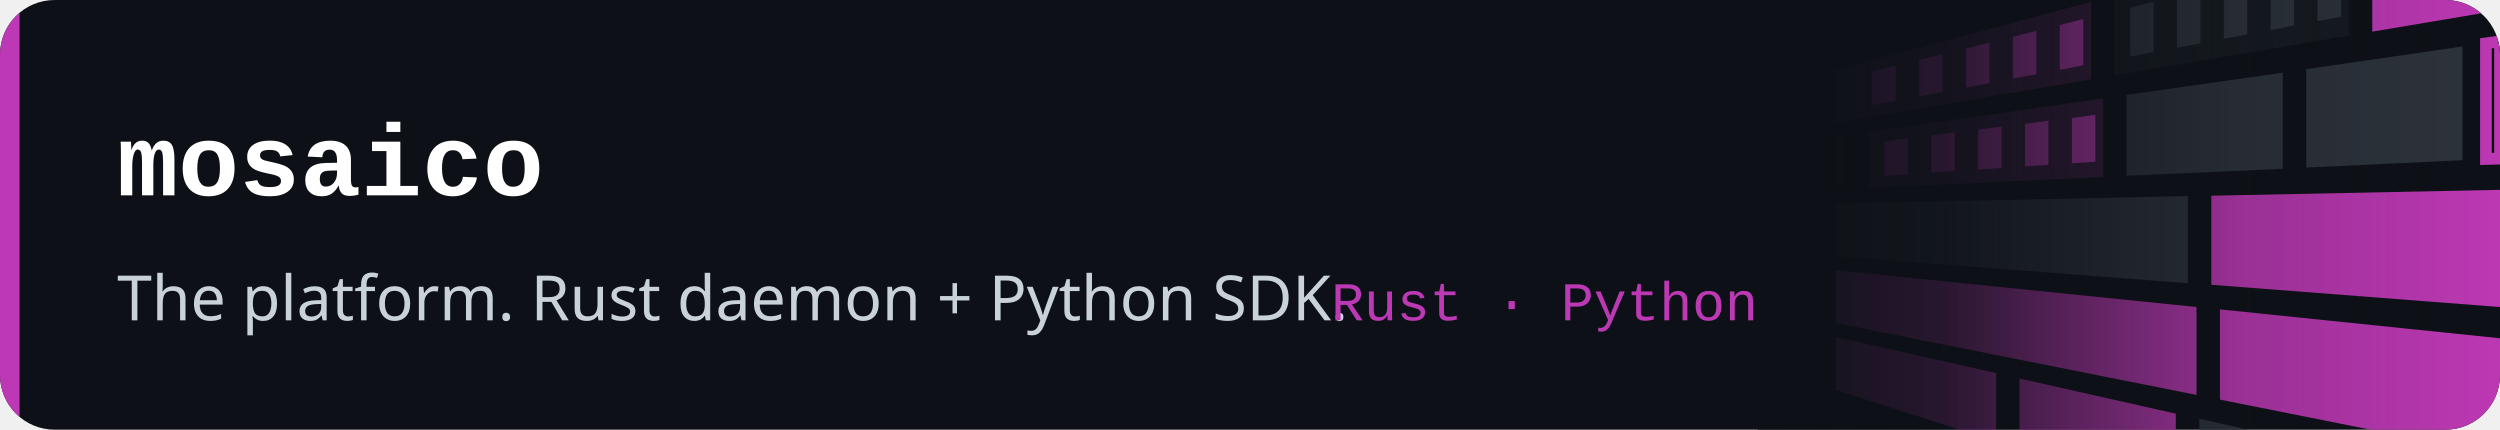
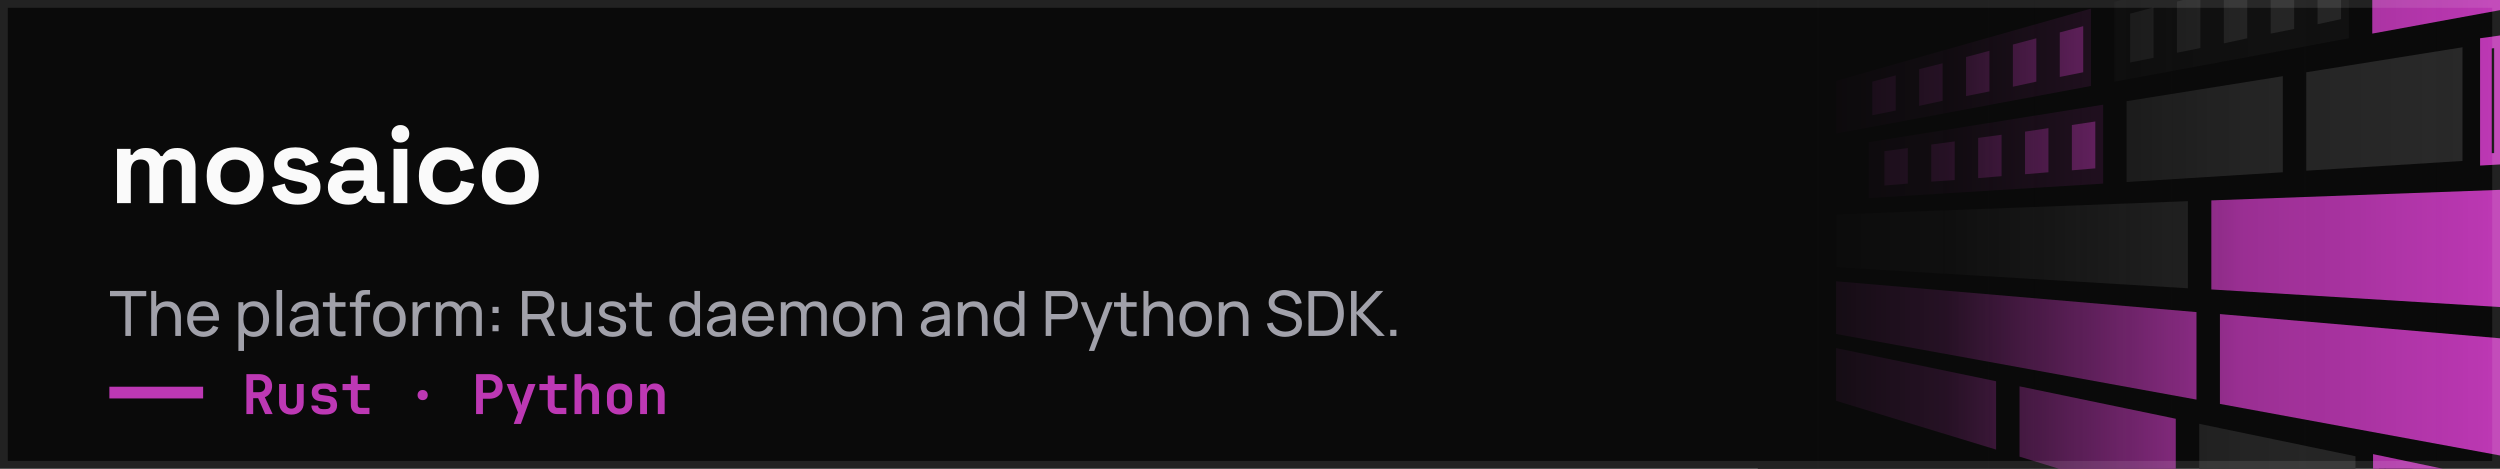
- <svg xmlns="http://www.w3.org/2000/svg" viewBox="0 0 640 110" width="640" height="110">
+ <svg xmlns="http://www.w3.org/2000/svg" viewBox="0 0 640 120" width="640" height="120">
  <defs>
    <clipPath id="card">
-       <rect width="640" height="110" rx="14" />
+       <rect width="640" height="120" />
    </clipPath>
    <linearGradient id="fadeV" x1="0" y1="0" x2="0" y2="1">
-       <stop offset="0" stop-color="#0d1117" stop-opacity="0.7" />
-       <stop offset="0.2" stop-color="#0d1117" stop-opacity="0" />
-       <stop offset="0.8" stop-color="#0d1117" stop-opacity="0" />
-       <stop offset="1" stop-color="#0d1117" stop-opacity="0.7" />
+       <stop offset="0" stop-color="#0a0a0a" stop-opacity="0.7" />
+       <stop offset="0.2" stop-color="#0a0a0a" stop-opacity="0" />
+       <stop offset="0.8" stop-color="#0a0a0a" stop-opacity="0" />
+       <stop offset="1" stop-color="#0a0a0a" stop-opacity="0.7" />
    </linearGradient>
  </defs>
  <g clip-path="url(#card)">
-     <rect width="640" height="110" fill="#0d1117" />
-     <polygon points="640.0,-27.4 607.3,-18.7 607.3,8.1 640.0,2.6" fill="#bd38b4" />
-     <polygon points="601.3,-17.1 541.3,-1.1 541.3,19.3 601.3,9.1" fill="#2d333b" opacity="0.25" />
-     <polygon points="599.3,-11.4 593.3,-9.9 593.3,5.4 599.3,4.3" fill="#2d333b" />
-     <polygon points="587.3,-8.4 581.3,-6.9 581.3,7.7 587.3,6.5" fill="#2d333b" />
-     <polygon points="575.3,-5.4 569.3,-4.0 569.3,9.9 575.3,8.8" fill="#2d333b" />
-     <polygon points="563.3,-2.5 557.3,-1.0 557.3,12.2 563.3,11.1" fill="#2d333b" />
-     <polygon points="551.3,0.5 545.3,2.0 545.3,14.5 551.3,13.3" fill="#2d333b" />
-     <polygon points="535.3,0.5 470.0,17.9 470.0,31.4 535.3,20.3" fill="#bd38b4" opacity="0.25" />
-     <polygon points="533.3,4.9 527.3,6.4 527.3,17.9 533.3,16.7" fill="#bd38b4" />
-     <polygon points="521.3,7.9 515.3,9.4 515.3,20.1 521.3,19.0" fill="#bd38b4" />
-     <polygon points="509.3,10.9 503.3,12.4 503.3,22.4 509.3,21.3" fill="#bd38b4" />
-     <polygon points="497.3,13.9 491.3,15.3 491.3,24.7 497.3,23.5" fill="#bd38b4" />
-     <polygon points="485.3,16.8 479.3,18.3 479.3,26.9 485.3,25.8" fill="#bd38b4" />
-     <polygon points="640.0,10.6 636.4,11.1 636.4,40.7 640.0,40.6" fill="#05070a" stroke="#bd38b4" stroke-width="3" />
-     <polygon points="630.4,11.9 590.4,17.7 590.4,42.9 630.4,41.0" fill="#2d333b" />
-     <polygon points="584.4,18.6 544.4,24.3 544.4,45.0 584.4,43.2" fill="#2d333b" />
-     <polygon points="538.4,25.2 478.4,33.8 478.4,48.1 538.4,45.3" fill="#bd38b4" opacity="0.25" />
-     <polygon points="536.4,29.4 530.4,30.2 530.4,41.8 536.4,41.4" fill="#bd38b4" />
-     <polygon points="524.4,30.9 518.4,31.7 518.4,42.6 524.4,42.2" fill="#bd38b4" />
-     <polygon points="512.4,32.4 506.4,33.2 506.4,43.4 512.4,43.0" fill="#bd38b4" />
-     <polygon points="500.4,33.9 494.4,34.7 494.4,44.2 500.4,43.8" fill="#bd38b4" />
-     <polygon points="488.4,35.4 482.4,36.2 482.4,45.0 488.4,44.6" fill="#bd38b4" />
-     <polygon points="472.4,34.7 470.0,35.0 470.0,48.5 472.4,48.4" fill="#2d333b" opacity="0.25" />
-     <polygon points="640.0,48.6 566.1,50.1 566.1,72.9 640.0,78.6" fill="#bd38b4" />
-     <polygon points="560.1,50.2 470.1,52.1 470.1,65.6 560.1,72.5" fill="#2d333b" />
-     <polygon points="640.0,86.6 568.3,79.2 568.3,102.3 640.0,116.6" fill="#bd38b4" />
-     <polygon points="562.3,78.6 470.0,69.2 470.0,82.7 562.3,101.1" fill="#bd38b4" />
-     <polygon points="640.0,124.6 609.0,117.6 609.0,144.6 640.0,154.6" fill="#05070a" stroke="#bd38b4" stroke-width="3" />
-     <polygon points="603.0,116.2 563.0,107.2 563.0,129.8 603.0,142.7" fill="#2d333b" />
-     <polygon points="557.0,105.9 517.0,96.9 517.0,115.0 557.0,127.8" fill="#bd38b4" />
-     <polygon points="511.0,95.5 470.0,86.3 470.0,99.8 511.0,113.0" fill="#bd38b4" />
+     <rect width="640" height="120" fill="#0a0a0a" />
+     <polygon points="640.0,-27.4 607.3,-18.2 607.3,8.6 640.0,2.6" fill="#bd38b4" />
+     <polygon points="601.3,-16.5 541.3,0.5 541.3,20.9 601.3,9.8" fill="#2a2a2a" opacity="0.25" />
+     <polygon points="599.3,-10.7 593.3,-9.1 593.3,6.2 599.3,4.9" fill="#2a2a2a" />
+     <polygon points="587.3,-7.6 581.3,-6.0 581.3,8.6 587.3,7.4" fill="#2a2a2a" />
+     <polygon points="575.3,-4.4 569.3,-2.8 569.3,11.1 575.3,9.8" fill="#2a2a2a" />
+     <polygon points="563.3,-1.2 557.3,0.4 557.3,13.5 563.3,12.3" fill="#2a2a2a" />
+     <polygon points="551.3,1.9 545.3,3.5 545.3,16.0 551.3,14.8" fill="#2a2a2a" />
+     <polygon points="535.3,2.2 470.0,20.7 470.0,34.2 535.3,22.0" fill="#bd38b4" opacity="0.25" />
+     <polygon points="533.3,6.7 527.3,8.3 527.3,19.7 533.3,18.5" fill="#bd38b4" />
+     <polygon points="521.3,9.8 515.3,11.4 515.3,22.2 521.3,20.9" fill="#bd38b4" />
+     <polygon points="509.3,13.0 503.3,14.6 503.3,24.6 509.3,23.4" fill="#bd38b4" />
+     <polygon points="497.3,16.2 491.3,17.7 491.3,27.1 497.3,25.8" fill="#bd38b4" />
+     <polygon points="485.3,19.3 479.3,20.9 479.3,29.5 485.3,28.3" fill="#bd38b4" />
+     <polygon points="640.0,10.6 636.4,11.1 636.4,40.8 640.0,40.6" fill="#050505" stroke="#bd38b4" stroke-width="3" />
+     <polygon points="630.4,12.1 590.4,18.5 590.4,43.7 630.4,41.2" fill="#2a2a2a" />
+     <polygon points="584.4,19.5 544.4,25.9 544.4,46.6 584.4,44.1" fill="#2a2a2a" />
+     <polygon points="538.4,26.8 478.4,36.4 478.4,50.7 538.4,47.0" fill="#bd38b4" opacity="0.25" />
+     <polygon points="536.4,31.1 530.4,32.0 530.4,43.6 536.4,43.1" fill="#bd38b4" />
+     <polygon points="524.4,32.8 518.4,33.7 518.4,44.6 524.4,44.1" fill="#bd38b4" />
+     <polygon points="512.4,34.5 506.4,35.3 506.4,45.6 512.4,45.1" fill="#bd38b4" />
+     <polygon points="500.4,36.2 494.4,37.0 494.4,46.5 500.4,46.1" fill="#bd38b4" />
+     <polygon points="488.4,37.9 482.4,38.7 482.4,47.5 488.4,47.0" fill="#bd38b4" />
+     <polygon points="472.4,37.4 470.0,37.8 470.0,51.3 472.4,51.1" fill="#2a2a2a" opacity="0.25" />
+     <polygon points="640.0,48.6 566.1,51.3 566.1,74.1 640.0,78.6" fill="#bd38b4" />
+     <polygon points="560.1,51.5 470.1,54.9 470.1,68.4 560.1,73.8" fill="#2a2a2a" />
+     <polygon points="640.0,86.6 568.3,80.4 568.3,103.4 640.0,116.6" fill="#bd38b4" />
+     <polygon points="562.3,79.9 470.0,72.0 470.0,85.5 562.3,102.3" fill="#bd38b4" />
+     <polygon points="640.0,124.6 609.0,118.1 609.0,145.1 640.0,154.6" fill="#050505" stroke="#bd38b4" stroke-width="3" />
+     <polygon points="603.0,116.8 563.0,108.5 563.0,131.0 603.0,143.3" fill="#2a2a2a" />
+     <polygon points="557.0,107.2 517.0,98.9 517.0,116.9 557.0,129.2" fill="#bd38b4" />
+     <polygon points="511.0,97.6 470.0,89.1 470.0,102.6 511.0,115.1" fill="#bd38b4" />
    <linearGradient id="fadeR40" x1="1" x2="0">
-       <stop offset="0" stop-color="#0d1117" stop-opacity="0" />
-       <stop offset="0.35" stop-color="#0d1117" stop-opacity="0.2" />
-       <stop offset="0.75" stop-color="#0d1117" stop-opacity="0.85" />
-       <stop offset="1" stop-color="#0d1117" />
+       <stop offset="0" stop-color="#0a0a0a" stop-opacity="0" />
+       <stop offset="0.35" stop-color="#0a0a0a" stop-opacity="0.2" />
+       <stop offset="0.75" stop-color="#0a0a0a" stop-opacity="0.85" />
+       <stop offset="1" stop-color="#0a0a0a" />
    </linearGradient>
-     <rect x="450" y="0" width="190" height="110" fill="url(#fadeR40)" />
-     <rect x="0" y="0" width="5" height="110" fill="#bd38b4" />
-     <text x="30" y="50" font-family="ui-monospace,SFMono-Regular,'SF Mono',Menlo,Consolas,'Liberation Mono',monospace" font-size="26" font-weight="700" text-anchor="start" letter-spacing="0" fill="#ffffff">mosaico</text>
-     <text x="30" y="82" font-family="-apple-system,BlinkMacSystemFont,'Segoe UI','Noto Sans',Helvetica,Arial,sans-serif" font-size="16" font-weight="normal" text-anchor="start" letter-spacing="0" fill="#c9d1d9">The platform. Rust daemon + Python SDK.</text>
-     <text x="450" y="82" font-family="ui-monospace,SFMono-Regular,'SF Mono',Menlo,Consolas,'Liberation Mono',monospace" font-size="14" font-weight="normal" text-anchor="end" letter-spacing="0" fill="#bd38b4">Rust · Python</text>
+     <rect x="450" y="0" width="190" height="120" fill="url(#fadeR40)" />
+     <path d="M29.96 52.0V38.112H33.432V39.624H33.936Q34.3 38.924 35.14 38.406Q35.98 37.888 37.352 37.888Q38.836 37.888 39.732 38.462Q40.628 39.036 41.104 39.96H41.608Q42.084 39.064 42.952 38.476Q43.82 37.888 45.416 37.888Q46.704 37.888 47.754 38.434Q48.804 38.98 49.434 40.086Q50.064 41.192 50.064 42.872V52.0H46.536V43.124Q46.536 41.976 45.948 41.402Q45.36 40.828 44.296 40.828Q43.092 40.828 42.434 41.598Q41.776 42.368 41.776 43.796V52.0H38.248V43.124Q38.248 41.976 37.66 41.402Q37.072 40.828 36.008 40.828Q34.804 40.828 34.146 41.598Q33.488 42.368 33.488 43.796V52.0Z M60.2 52.392Q58.128 52.392 56.476 51.552Q54.824 50.712 53.872 49.116Q52.92 47.52 52.92 45.28V44.832Q52.92 42.592 53.872 40.996Q54.824 39.4 56.476 38.56Q58.128 37.72 60.2 37.72Q62.272 37.72 63.924 38.56Q65.576 39.4 66.528 40.996Q67.48 42.592 67.48 44.832V45.28Q67.48 47.52 66.528 49.116Q65.576 50.712 63.924 51.552Q62.272 52.392 60.2 52.392ZM60.2 49.256Q61.824 49.256 62.888 48.206Q63.952 47.156 63.952 45.196V44.916Q63.952 42.956 62.902 41.906Q61.852 40.856 60.2 40.856Q58.576 40.856 57.512 41.906Q56.448 42.956 56.448 44.916V45.196Q56.448 47.156 57.512 48.206Q58.576 49.256 60.2 49.256Z M76.216 52.392Q73.5 52.392 71.764 51.216Q70.028 50.04 69.664 47.856L72.912 47.016Q73.108 47.996 73.57 48.556Q74.032 49.116 74.718 49.354Q75.404 49.592 76.216 49.592Q77.448 49.592 78.036 49.158Q78.624 48.724 78.624 48.08Q78.624 47.436 78.064 47.086Q77.504 46.736 76.272 46.512L75.488 46.372Q74.032 46.092 72.828 45.602Q71.624 45.112 70.896 44.244Q70.168 43.376 70.168 42.004Q70.168 39.932 71.68 38.826Q73.192 37.72 75.656 37.72Q77.98 37.72 79.52 38.756Q81.06 39.792 81.536 41.472L78.26 42.48Q78.036 41.416 77.35 40.968Q76.664 40.52 75.656 40.52Q74.648 40.52 74.116 40.87Q73.584 41.22 73.584 41.836Q73.584 42.508 74.144 42.83Q74.704 43.152 75.656 43.32L76.44 43.46Q78.008 43.74 79.282 44.202Q80.556 44.664 81.298 45.518Q82.04 46.372 82.04 47.828Q82.04 50.012 80.458 51.202Q78.876 52.392 76.216 52.392Z M89.152 52.392Q87.668 52.392 86.492 51.874Q85.316 51.356 84.63 50.362Q83.944 49.368 83.944 47.94Q83.944 46.512 84.63 45.546Q85.316 44.58 86.534 44.09Q87.752 43.6 89.32 43.6H93.128V42.816Q93.128 41.836 92.512 41.206Q91.896 40.576 90.552 40.576Q89.236 40.576 88.592 41.178Q87.948 41.78 87.752 42.732L84.504 41.64Q84.84 40.576 85.582 39.694Q86.324 38.812 87.57 38.266Q88.816 37.72 90.608 37.72Q93.352 37.72 94.948 39.092Q96.544 40.464 96.544 43.068V48.248Q96.544 49.088 97.328 49.088H98.448V52.0H96.096Q95.06 52.0 94.388 51.496Q93.716 50.992 93.716 50.152V50.124H93.184Q93.072 50.46 92.68 51.006Q92.288 51.552 91.448 51.972Q90.608 52.392 89.152 52.392ZM89.768 49.536Q91.252 49.536 92.19 48.71Q93.128 47.884 93.128 46.512V46.232H89.572Q88.592 46.232 88.032 46.652Q87.472 47.072 87.472 47.828Q87.472 48.584 88.06 49.06Q88.648 49.536 89.768 49.536Z M100.744 52.0V38.112H104.272V52.0ZM102.508 36.488Q101.556 36.488 100.898 35.872Q100.24 35.256 100.24 34.248Q100.24 33.24 100.898 32.624Q101.556 32.008 102.508 32.008Q103.488 32.008 104.132 32.624Q104.776 33.24 104.776 34.248Q104.776 35.256 104.132 35.872Q103.488 36.488 102.508 36.488Z M114.436 52.392Q112.42 52.392 110.782 51.552Q109.144 50.712 108.192 49.116Q107.24 47.52 107.24 45.252V44.86Q107.24 42.592 108.192 40.996Q109.144 39.4 110.782 38.56Q112.42 37.72 114.436 37.72Q116.424 37.72 117.852 38.42Q119.28 39.12 120.162 40.338Q121.044 41.556 121.324 43.096L117.908 43.824Q117.796 42.984 117.404 42.312Q117.012 41.64 116.298 41.248Q115.584 40.856 114.52 40.856Q113.456 40.856 112.602 41.318Q111.748 41.78 111.258 42.69Q110.768 43.6 110.768 44.916V45.196Q110.768 46.512 111.258 47.422Q111.748 48.332 112.602 48.794Q113.456 49.256 114.52 49.256Q116.116 49.256 116.942 48.43Q117.768 47.604 117.992 46.26L121.408 47.072Q121.044 48.556 120.162 49.774Q119.28 50.992 117.852 51.692Q116.424 52.392 114.436 52.392Z M130.648 52.392Q128.576 52.392 126.924 51.552Q125.272 50.712 124.32 49.116Q123.368 47.52 123.368 45.28V44.832Q123.368 42.592 124.32 40.996Q125.272 39.4 126.924 38.56Q128.576 37.72 130.648 37.72Q132.72 37.72 134.372 38.56Q136.024 39.4 136.976 40.996Q137.928 42.592 137.928 44.832V45.28Q137.928 47.52 136.976 49.116Q136.024 50.712 134.372 51.552Q132.72 52.392 130.648 52.392ZM130.648 49.256Q132.272 49.256 133.336 48.206Q134.4 47.156 134.4 45.196V44.916Q134.4 42.956 133.35 41.906Q132.3 40.856 130.648 40.856Q129.024 40.856 127.96 41.906Q126.896 42.956 126.896 44.916V45.196Q126.896 47.156 127.96 48.206Q129.024 49.256 130.648 49.256Z" fill="#fafafa" />
+     <path d="M32.088 86.0V75.832H28.16V74.48H37.44V75.832H33.512V86.0Z M44.872 86.0V81.672Q44.872 81.06 44.762 80.492Q44.652 79.924 44.384 79.47Q44.116 79.016 43.664 78.752Q43.212 78.488 42.528 78.488Q41.992 78.488 41.554 78.67Q41.116 78.852 40.804 79.218Q40.492 79.584 40.322 80.14Q40.152 80.696 40.152 81.448L39.216 81.16Q39.216 79.908 39.668 79.006Q40.12 78.104 40.94 77.62Q41.76 77.136 42.872 77.136Q43.708 77.136 44.302 77.4Q44.896 77.664 45.288 78.102Q45.68 78.54 45.904 79.078Q46.128 79.616 46.22 80.174Q46.312 80.732 46.312 81.224V86.0ZM38.712 86.0V74.48H39.992V80.84H40.152V86.0Z M52.136 86.24Q50.86 86.24 49.912 85.678Q48.964 85.116 48.438 84.102Q47.912 83.088 47.912 81.736Q47.912 80.32 48.43 79.284Q48.948 78.248 49.882 77.684Q50.816 77.12 52.072 77.12Q53.372 77.12 54.288 77.72Q55.204 78.32 55.666 79.432Q56.128 80.544 56.06 82.08H54.624V81.568Q54.6 79.976 53.976 79.188Q53.352 78.4 52.12 78.4Q50.796 78.4 50.11 79.248Q49.424 80.096 49.424 81.68Q49.424 83.208 50.11 84.048Q50.796 84.888 52.072 84.888Q52.928 84.888 53.56 84.496Q54.192 84.104 54.552 83.368L55.92 83.84Q55.412 84.984 54.402 85.612Q53.392 86.24 52.136 86.24ZM48.944 82.08V80.936H55.328V82.08Z M65.008 86.24Q63.792 86.24 62.96 85.636Q62.128 85.032 61.7 83.998Q61.272 82.964 61.272 81.672Q61.272 80.368 61.7 79.338Q62.128 78.308 62.962 77.714Q63.796 77.12 65.016 77.12Q66.216 77.12 67.082 77.718Q67.948 78.316 68.414 79.346Q68.88 80.376 68.88 81.672Q68.88 82.968 68.414 84.002Q67.948 85.036 67.082 85.638Q66.216 86.24 65.008 86.24ZM61.032 89.84V77.36H62.304V83.72H62.464V89.84ZM64.832 84.936Q65.684 84.936 66.246 84.504Q66.808 84.072 67.088 83.332Q67.368 82.592 67.368 81.672Q67.368 80.76 67.09 80.024Q66.812 79.288 66.242 78.856Q65.672 78.424 64.792 78.424Q63.948 78.424 63.396 78.836Q62.844 79.248 62.574 79.982Q62.304 80.716 62.304 81.672Q62.304 82.62 62.572 83.358Q62.84 84.096 63.4 84.516Q63.96 84.936 64.832 84.936Z M70.8 86.0V74.24H72.224V86.0Z M77.08 86.24Q76.112 86.24 75.458 85.886Q74.804 85.532 74.474 84.946Q74.144 84.36 74.144 83.664Q74.144 82.984 74.402 82.486Q74.66 81.988 75.134 81.654Q75.608 81.32 76.264 81.128Q76.88 80.964 77.642 80.838Q78.404 80.712 79.188 80.61Q79.972 80.508 80.656 80.408L80.144 80.704Q80.164 79.556 79.682 79.002Q79.2 78.448 78.016 78.448Q77.232 78.448 76.642 78.806Q76.052 79.164 75.816 79.96L74.464 79.552Q74.772 78.416 75.67 77.768Q76.568 77.12 78.032 77.12Q79.204 77.12 80.048 77.54Q80.892 77.96 81.264 78.808Q81.448 79.208 81.496 79.676Q81.544 80.144 81.544 80.656V86.0H80.28V83.928L80.576 84.12Q80.088 85.172 79.21 85.706Q78.332 86.24 77.08 86.24ZM77.296 85.048Q78.064 85.048 78.628 84.774Q79.192 84.5 79.536 84.046Q79.88 83.592 79.984 83.056Q80.1 82.656 80.114 82.166Q80.128 81.676 80.128 81.408L80.624 81.624Q79.928 81.724 79.254 81.812Q78.58 81.9 77.98 81.998Q77.38 82.096 76.904 82.232Q76.548 82.344 76.242 82.522Q75.936 82.7 75.748 82.976Q75.56 83.252 75.56 83.656Q75.56 84.012 75.738 84.33Q75.916 84.648 76.298 84.848Q76.68 85.048 77.296 85.048Z M88.448 86.0Q87.676 86.156 86.93 86.128Q86.184 86.1 85.598 85.824Q85.012 85.548 84.712 84.96Q84.456 84.452 84.436 83.928Q84.416 83.404 84.416 82.736V74.96H85.84V82.672Q85.84 83.204 85.852 83.578Q85.864 83.952 86.016 84.224Q86.304 84.74 86.932 84.826Q87.56 84.912 88.448 84.776ZM82.664 78.536V77.36H88.448V78.536Z M91.032 86.0V76.888Q91.032 76.556 91.062 76.206Q91.092 75.856 91.206 75.524Q91.32 75.192 91.576 74.912Q91.872 74.588 92.224 74.446Q92.576 74.304 92.94 74.272Q93.304 74.24 93.632 74.24H94.728V75.424H93.712Q93.08 75.424 92.768 75.734Q92.456 76.044 92.456 76.664V86.0ZM89.568 78.536V77.36H94.728V78.536Z M99.688 86.24Q98.396 86.24 97.464 85.656Q96.532 85.072 96.03 84.042Q95.528 83.012 95.528 81.672Q95.528 80.316 96.04 79.29Q96.552 78.264 97.486 77.692Q98.42 77.12 99.688 77.12Q100.984 77.12 101.918 77.702Q102.852 78.284 103.354 79.31Q103.856 80.336 103.856 81.672Q103.856 83.028 103.35 84.056Q102.844 85.084 101.908 85.662Q100.972 86.24 99.688 86.24ZM99.688 84.888Q101.028 84.888 101.686 83.992Q102.344 83.096 102.344 81.672Q102.344 80.212 101.68 79.342Q101.016 78.472 99.688 78.472Q98.784 78.472 98.198 78.88Q97.612 79.288 97.326 80.008Q97.04 80.728 97.04 81.672Q97.04 83.132 97.712 84.01Q98.384 84.888 99.688 84.888Z M105.616 86.0V77.36H106.888V79.448L106.68 79.176Q106.832 78.776 107.076 78.44Q107.32 78.104 107.624 77.888Q107.956 77.62 108.382 77.476Q108.808 77.332 109.248 77.304Q109.688 77.276 110.072 77.36V78.696Q109.624 78.58 109.086 78.636Q108.548 78.692 108.096 79.024Q107.676 79.324 107.45 79.746Q107.224 80.168 107.136 80.66Q107.048 81.152 107.048 81.664V86.0Z M121.92 86.0 121.928 80.472Q121.928 79.504 121.41 78.956Q120.892 78.408 120.072 78.408Q119.588 78.408 119.158 78.63Q118.728 78.852 118.456 79.318Q118.184 79.784 118.184 80.512L117.432 80.208Q117.412 79.288 117.808 78.596Q118.204 77.904 118.894 77.52Q119.584 77.136 120.448 77.136Q121.8 77.136 122.576 77.958Q123.352 78.78 123.352 80.16L123.344 86.0ZM111.584 86.0V77.36H112.856V79.672H113.016V86.0ZM116.76 86.0 116.768 80.528Q116.768 79.54 116.256 78.974Q115.744 78.408 114.896 78.408Q114.052 78.408 113.534 78.986Q113.016 79.564 113.016 80.512L112.264 80.064Q112.264 79.224 112.664 78.562Q113.064 77.9 113.752 77.518Q114.44 77.136 115.312 77.136Q116.184 77.136 116.83 77.506Q117.476 77.876 117.83 78.56Q118.184 79.244 118.184 80.184L118.176 86.0Z M126.072 84.8V83.232H127.64V84.8ZM126.08 80.128V78.56H127.648V80.128Z M133.648 86.0V74.48H138.2Q138.368 74.48 138.598 74.492Q138.828 74.504 139.048 74.544Q139.98 74.688 140.616 75.186Q141.252 75.684 141.574 76.44Q141.896 77.196 141.896 78.112Q141.896 79.452 141.2 80.43Q140.504 81.408 139.16 81.656L138.616 81.744H135.072V86.0ZM140.504 86.0 138.232 81.312 139.64 80.88 142.136 86.0ZM135.072 80.392H138.152Q138.304 80.392 138.498 80.376Q138.692 80.36 138.872 80.32Q139.424 80.196 139.77 79.854Q140.116 79.512 140.278 79.052Q140.44 78.592 140.44 78.112Q140.44 77.632 140.278 77.172Q140.116 76.712 139.77 76.37Q139.424 76.028 138.872 75.904Q138.692 75.86 138.498 75.846Q138.304 75.832 138.152 75.832H135.072Z M147.176 86.224Q146.34 86.224 145.746 85.96Q145.152 85.696 144.76 85.258Q144.368 84.82 144.144 84.282Q143.92 83.744 143.828 83.186Q143.736 82.628 143.736 82.136V77.36H145.176V81.688Q145.176 82.296 145.286 82.866Q145.396 83.436 145.664 83.89Q145.932 84.344 146.384 84.608Q146.836 84.872 147.52 84.872Q148.056 84.872 148.494 84.69Q148.932 84.508 149.244 84.142Q149.556 83.776 149.726 83.218Q149.896 82.66 149.896 81.912L150.832 82.2Q150.832 83.452 150.38 84.354Q149.928 85.256 149.108 85.74Q148.288 86.224 147.176 86.224ZM150.056 86.0V83.688H149.896V77.36H151.328V86.0Z M156.832 86.232Q155.284 86.232 154.298 85.556Q153.312 84.88 153.088 83.664L154.544 83.432Q154.72 84.136 155.352 84.548Q155.984 84.96 156.92 84.96Q157.804 84.96 158.31 84.594Q158.816 84.228 158.816 83.592Q158.816 83.228 158.648 83.0Q158.48 82.772 157.956 82.572Q157.432 82.372 156.376 82.088Q155.232 81.784 154.574 81.458Q153.916 81.132 153.638 80.7Q153.36 80.268 153.36 79.648Q153.36 78.888 153.776 78.318Q154.192 77.748 154.938 77.434Q155.684 77.12 156.68 77.12Q157.664 77.12 158.438 77.434Q159.212 77.748 159.688 78.318Q160.164 78.888 160.256 79.648L158.8 79.912Q158.696 79.22 158.13 78.818Q157.564 78.416 156.68 78.392Q155.84 78.364 155.316 78.692Q154.792 79.02 154.792 79.576Q154.792 79.892 154.986 80.114Q155.18 80.336 155.714 80.536Q156.248 80.736 157.264 80.992Q158.404 81.284 159.064 81.622Q159.724 81.96 160.006 82.422Q160.288 82.884 160.288 83.552Q160.288 84.804 159.368 85.518Q158.448 86.232 156.832 86.232Z M166.88 86.0Q166.108 86.156 165.362 86.128Q164.616 86.1 164.03 85.824Q163.444 85.548 163.144 84.96Q162.888 84.452 162.868 83.928Q162.848 83.404 162.848 82.736V74.96H164.272V82.672Q164.272 83.204 164.284 83.578Q164.296 83.952 164.448 84.224Q164.736 84.74 165.364 84.826Q165.992 84.912 166.88 84.776ZM161.096 78.536V77.36H166.88V78.536Z M175.232 86.24Q174.024 86.24 173.158 85.638Q172.292 85.036 171.826 84.002Q171.36 82.968 171.36 81.672Q171.36 80.376 171.826 79.346Q172.292 78.316 173.158 77.718Q174.024 77.12 175.224 77.12Q176.444 77.12 177.278 77.714Q178.112 78.308 178.54 79.338Q178.968 80.368 178.968 81.672Q178.968 82.964 178.54 83.998Q178.112 85.032 177.28 85.636Q176.448 86.24 175.232 86.24ZM175.408 84.936Q176.28 84.936 176.84 84.516Q177.4 84.096 177.668 83.358Q177.936 82.62 177.936 81.672Q177.936 80.716 177.666 79.982Q177.396 79.248 176.844 78.836Q176.292 78.424 175.448 78.424Q174.568 78.424 173.996 78.856Q173.424 79.288 173.148 80.024Q172.872 80.76 172.872 81.672Q172.872 82.592 173.152 83.332Q173.432 84.072 173.994 84.504Q174.556 84.936 175.408 84.936ZM177.936 86.0V79.64H177.776V74.48H179.208V86.0Z M183.904 86.24Q182.936 86.24 182.282 85.886Q181.628 85.532 181.298 84.946Q180.968 84.36 180.968 83.664Q180.968 82.984 181.226 82.486Q181.484 81.988 181.958 81.654Q182.432 81.32 183.088 81.128Q183.704 80.964 184.466 80.838Q185.228 80.712 186.012 80.61Q186.796 80.508 187.48 80.408L186.968 80.704Q186.988 79.556 186.506 79.002Q186.024 78.448 184.84 78.448Q184.056 78.448 183.466 78.806Q182.876 79.164 182.64 79.96L181.288 79.552Q181.596 78.416 182.494 77.768Q183.392 77.12 184.856 77.12Q186.028 77.12 186.872 77.54Q187.716 77.96 188.088 78.808Q188.272 79.208 188.32 79.676Q188.368 80.144 188.368 80.656V86.0H187.104V83.928L187.4 84.12Q186.912 85.172 186.034 85.706Q185.156 86.24 183.904 86.24ZM184.12 85.048Q184.888 85.048 185.452 84.774Q186.016 84.5 186.36 84.046Q186.704 83.592 186.808 83.056Q186.924 82.656 186.938 82.166Q186.952 81.676 186.952 81.408L187.448 81.624Q186.752 81.724 186.078 81.812Q185.404 81.9 184.804 81.998Q184.204 82.096 183.728 82.232Q183.372 82.344 183.066 82.522Q182.76 82.7 182.572 82.976Q182.384 83.252 182.384 83.656Q182.384 84.012 182.562 84.33Q182.74 84.648 183.122 84.848Q183.504 85.048 184.12 85.048Z M194.192 86.24Q192.916 86.24 191.968 85.678Q191.02 85.116 190.494 84.102Q189.968 83.088 189.968 81.736Q189.968 80.32 190.486 79.284Q191.004 78.248 191.938 77.684Q192.872 77.12 194.128 77.12Q195.428 77.12 196.344 77.72Q197.26 78.32 197.722 79.432Q198.184 80.544 198.116 82.08H196.68V81.568Q196.656 79.976 196.032 79.188Q195.408 78.4 194.176 78.4Q192.852 78.4 192.166 79.248Q191.48 80.096 191.48 81.68Q191.48 83.208 192.166 84.048Q192.852 84.888 194.128 84.888Q194.984 84.888 195.616 84.496Q196.248 84.104 196.608 83.368L197.976 83.84Q197.468 84.984 196.458 85.612Q195.448 86.24 194.192 86.24ZM191 82.08V80.936H197.384V82.08Z M210.224 86.0 210.232 80.472Q210.232 79.504 209.714 78.956Q209.196 78.408 208.376 78.408Q207.892 78.408 207.462 78.63Q207.032 78.852 206.76 79.318Q206.488 79.784 206.488 80.512L205.736 80.208Q205.716 79.288 206.112 78.596Q206.508 77.904 207.198 77.52Q207.888 77.136 208.752 77.136Q210.104 77.136 210.88 77.958Q211.656 78.78 211.656 80.16L211.648 86.0ZM199.888 86.0V77.36H201.16V79.672H201.32V86.0ZM205.064 86.0 205.072 80.528Q205.072 79.54 204.56 78.974Q204.048 78.408 203.2 78.408Q202.356 78.408 201.838 78.986Q201.32 79.564 201.32 80.512L200.568 80.064Q200.568 79.224 200.968 78.562Q201.368 77.9 202.056 77.518Q202.744 77.136 203.616 77.136Q204.488 77.136 205.134 77.506Q205.78 77.876 206.134 78.56Q206.488 79.244 206.488 80.184L206.48 86.0Z M217.416 86.24Q216.124 86.24 215.192 85.656Q214.26 85.072 213.758 84.042Q213.256 83.012 213.256 81.672Q213.256 80.316 213.768 79.29Q214.28 78.264 215.214 77.692Q216.148 77.12 217.416 77.12Q218.712 77.12 219.646 77.702Q220.58 78.284 221.082 79.31Q221.584 80.336 221.584 81.672Q221.584 83.028 221.078 84.056Q220.572 85.084 219.636 85.662Q218.7 86.24 217.416 86.24ZM217.416 84.888Q218.756 84.888 219.414 83.992Q220.072 83.096 220.072 81.672Q220.072 80.212 219.408 79.342Q218.744 78.472 217.416 78.472Q216.512 78.472 215.926 78.88Q215.34 79.288 215.054 80.008Q214.768 80.728 214.768 81.672Q214.768 83.132 215.44 84.01Q216.112 84.888 217.416 84.888Z M229.496 86.0V81.672Q229.496 81.06 229.386 80.492Q229.276 79.924 229.008 79.47Q228.74 79.016 228.288 78.752Q227.836 78.488 227.152 78.488Q226.616 78.488 226.178 78.67Q225.74 78.852 225.428 79.218Q225.116 79.584 224.946 80.14Q224.776 80.696 224.776 81.448L223.84 81.16Q223.84 79.908 224.292 79.006Q224.744 78.104 225.564 77.62Q226.384 77.136 227.496 77.136Q228.332 77.136 228.926 77.4Q229.52 77.664 229.912 78.102Q230.304 78.54 230.528 79.078Q230.752 79.616 230.844 80.174Q230.936 80.732 230.936 81.224V86.0ZM223.336 86.0V77.36H224.616V79.672H224.776V86.0Z M238.672 86.24Q237.704 86.24 237.05 85.886Q236.396 85.532 236.066 84.946Q235.736 84.36 235.736 83.664Q235.736 82.984 235.994 82.486Q236.252 81.988 236.726 81.654Q237.2 81.32 237.856 81.128Q238.472 80.964 239.234 80.838Q239.996 80.712 240.78 80.61Q241.564 80.508 242.248 80.408L241.736 80.704Q241.756 79.556 241.274 79.002Q240.792 78.448 239.608 78.448Q238.824 78.448 238.234 78.806Q237.644 79.164 237.408 79.96L236.056 79.552Q236.364 78.416 237.262 77.768Q238.16 77.12 239.624 77.12Q240.796 77.12 241.64 77.54Q242.484 77.96 242.856 78.808Q243.04 79.208 243.088 79.676Q243.136 80.144 243.136 80.656V86.0H241.872V83.928L242.168 84.12Q241.68 85.172 240.802 85.706Q239.924 86.24 238.672 86.24ZM238.888 85.048Q239.656 85.048 240.22 84.774Q240.784 84.5 241.128 84.046Q241.472 83.592 241.576 83.056Q241.692 82.656 241.706 82.166Q241.72 81.676 241.72 81.408L242.216 81.624Q241.52 81.724 240.846 81.812Q240.172 81.9 239.572 81.998Q238.972 82.096 238.496 82.232Q238.14 82.344 237.834 82.522Q237.528 82.7 237.34 82.976Q237.152 83.252 237.152 83.656Q237.152 84.012 237.33 84.33Q237.508 84.648 237.89 84.848Q238.272 85.048 238.888 85.048Z M251.368 86.0V81.672Q251.368 81.06 251.258 80.492Q251.148 79.924 250.88 79.47Q250.612 79.016 250.16 78.752Q249.708 78.488 249.024 78.488Q248.488 78.488 248.05 78.67Q247.612 78.852 247.3 79.218Q246.988 79.584 246.818 80.14Q246.648 80.696 246.648 81.448L245.712 81.16Q245.712 79.908 246.164 79.006Q246.616 78.104 247.436 77.62Q248.256 77.136 249.368 77.136Q250.204 77.136 250.798 77.4Q251.392 77.664 251.784 78.102Q252.176 78.54 252.4 79.078Q252.624 79.616 252.716 80.174Q252.808 80.732 252.808 81.224V86.0ZM245.208 86.0V77.36H246.488V79.672H246.648V86.0Z M258.28 86.24Q257.072 86.24 256.206 85.638Q255.34 85.036 254.874 84.002Q254.408 82.968 254.408 81.672Q254.408 80.376 254.874 79.346Q255.34 78.316 256.206 77.718Q257.072 77.12 258.272 77.12Q259.492 77.12 260.326 77.714Q261.16 78.308 261.588 79.338Q262.016 80.368 262.016 81.672Q262.016 82.964 261.588 83.998Q261.16 85.032 260.328 85.636Q259.496 86.24 258.28 86.24ZM258.456 84.936Q259.328 84.936 259.888 84.516Q260.448 84.096 260.716 83.358Q260.984 82.62 260.984 81.672Q260.984 80.716 260.714 79.982Q260.444 79.248 259.892 78.836Q259.34 78.424 258.496 78.424Q257.616 78.424 257.044 78.856Q256.472 79.288 256.196 80.024Q255.92 80.76 255.92 81.672Q255.92 82.592 256.2 83.332Q256.48 84.072 257.042 84.504Q257.604 84.936 258.456 84.936ZM260.984 86.0V79.64H260.824V74.48H262.256V86.0Z M267.696 86.0V74.48H272.248Q272.416 74.48 272.646 74.492Q272.876 74.504 273.096 74.544Q274.028 74.688 274.664 75.186Q275.3 75.684 275.622 76.44Q275.944 77.196 275.944 78.112Q275.944 79.028 275.62 79.784Q275.296 80.54 274.66 81.038Q274.024 81.536 273.096 81.68Q272.876 81.712 272.644 81.728Q272.412 81.744 272.248 81.744H269.12V86.0ZM269.12 80.392H272.2Q272.352 80.392 272.546 80.376Q272.74 80.36 272.92 80.32Q273.472 80.196 273.818 79.854Q274.164 79.512 274.326 79.052Q274.488 78.592 274.488 78.112Q274.488 77.632 274.326 77.172Q274.164 76.712 273.818 76.37Q273.472 76.028 272.92 75.904Q272.74 75.86 272.546 75.846Q272.352 75.832 272.2 75.832H269.12Z M278.744 89.84 280.416 85.296 280.44 86.64 276.664 77.36H278.16L281.12 84.824H280.608L283.384 77.36H284.832L280.128 89.84Z M290.976 86.0Q290.204 86.156 289.458 86.128Q288.712 86.1 288.126 85.824Q287.54 85.548 287.24 84.96Q286.984 84.452 286.964 83.928Q286.944 83.404 286.944 82.736V74.96H288.368V82.672Q288.368 83.204 288.38 83.578Q288.392 83.952 288.544 84.224Q288.832 84.74 289.46 84.826Q290.088 84.912 290.976 84.776ZM285.192 78.536V77.36H290.976V78.536Z M298.888 86.0V81.672Q298.888 81.06 298.778 80.492Q298.668 79.924 298.4 79.47Q298.132 79.016 297.68 78.752Q297.228 78.488 296.544 78.488Q296.008 78.488 295.57 78.67Q295.132 78.852 294.82 79.218Q294.508 79.584 294.338 80.14Q294.168 80.696 294.168 81.448L293.232 81.16Q293.232 79.908 293.684 79.006Q294.136 78.104 294.956 77.62Q295.776 77.136 296.888 77.136Q297.724 77.136 298.318 77.4Q298.912 77.664 299.304 78.102Q299.696 78.54 299.92 79.078Q300.144 79.616 300.236 80.174Q300.328 80.732 300.328 81.224V86.0ZM292.728 86.0V74.48H294.008V80.84H294.168V86.0Z M306.088 86.24Q304.796 86.24 303.864 85.656Q302.932 85.072 302.43 84.042Q301.928 83.012 301.928 81.672Q301.928 80.316 302.44 79.29Q302.952 78.264 303.886 77.692Q304.82 77.12 306.088 77.12Q307.384 77.12 308.318 77.702Q309.252 78.284 309.754 79.31Q310.256 80.336 310.256 81.672Q310.256 83.028 309.75 84.056Q309.244 85.084 308.308 85.662Q307.372 86.24 306.088 86.24ZM306.088 84.888Q307.428 84.888 308.086 83.992Q308.744 83.096 308.744 81.672Q308.744 80.212 308.08 79.342Q307.416 78.472 306.088 78.472Q305.184 78.472 304.598 78.88Q304.012 79.288 303.726 80.008Q303.44 80.728 303.44 81.672Q303.44 83.132 304.112 84.01Q304.784 84.888 306.088 84.888Z M318.168 86.0V81.672Q318.168 81.06 318.058 80.492Q317.948 79.924 317.68 79.47Q317.412 79.016 316.96 78.752Q316.508 78.488 315.824 78.488Q315.288 78.488 314.85 78.67Q314.412 78.852 314.1 79.218Q313.788 79.584 313.618 80.14Q313.448 80.696 313.448 81.448L312.512 81.16Q312.512 79.908 312.964 79.006Q313.416 78.104 314.236 77.62Q315.056 77.136 316.168 77.136Q317.004 77.136 317.598 77.4Q318.192 77.664 318.584 78.102Q318.976 78.54 319.2 79.078Q319.424 79.616 319.516 80.174Q319.608 80.732 319.608 81.224V86.0ZM312.008 86.0V77.36H313.288V79.672H313.448V86.0Z M328.976 86.24Q327.752 86.24 326.772 85.824Q325.792 85.408 325.156 84.638Q324.52 83.868 324.328 82.808L325.8 82.576Q326.076 83.664 326.96 84.276Q327.844 84.888 329.048 84.888Q329.82 84.888 330.448 84.644Q331.076 84.4 331.446 83.946Q331.816 83.492 331.816 82.864Q331.816 82.484 331.682 82.206Q331.548 81.928 331.322 81.734Q331.096 81.54 330.806 81.404Q330.516 81.268 330.208 81.176L327.272 80.304Q326.792 80.164 326.344 79.944Q325.896 79.724 325.544 79.392Q325.192 79.06 324.984 78.59Q324.776 78.12 324.776 77.48Q324.776 76.46 325.306 75.734Q325.836 75.008 326.748 74.626Q327.66 74.244 328.808 74.248Q329.968 74.256 330.884 74.66Q331.8 75.064 332.402 75.816Q333.004 76.568 333.216 77.616L331.704 77.88Q331.584 77.18 331.172 76.67Q330.76 76.16 330.142 75.884Q329.524 75.608 328.792 75.6Q328.084 75.592 327.516 75.826Q326.948 76.06 326.614 76.472Q326.28 76.884 326.28 77.416Q326.28 77.948 326.582 78.272Q326.884 78.596 327.328 78.782Q327.772 78.968 328.2 79.088L330.392 79.72Q330.768 79.824 331.26 80.008Q331.752 80.192 332.216 80.526Q332.68 80.86 332.984 81.406Q333.288 81.952 333.288 82.784Q333.288 83.62 332.954 84.266Q332.62 84.912 332.028 85.35Q331.436 85.788 330.654 86.014Q329.872 86.24 328.976 86.24Z M334.968 86.0V74.48H338.52Q338.692 74.48 339.132 74.488Q339.572 74.496 339.976 74.552Q341.308 74.728 342.21 75.524Q343.112 76.32 343.568 77.546Q344.024 78.772 344.024 80.24Q344.024 81.712 343.568 82.938Q343.112 84.164 342.21 84.958Q341.308 85.752 339.976 85.928Q339.576 85.98 339.13 85.99Q338.684 86.0 338.52 86.0ZM336.432 84.64H338.52Q338.82 84.64 339.198 84.622Q339.576 84.604 339.856 84.552Q340.8 84.38 341.384 83.762Q341.968 83.144 342.24 82.226Q342.512 81.308 342.512 80.24Q342.512 79.152 342.236 78.234Q341.96 77.316 341.374 76.706Q340.788 76.096 339.856 75.928Q339.576 75.872 339.192 75.856Q338.808 75.84 338.52 75.84H336.432Z M345.864 86.0V74.48H347.288V79.888L352.328 74.48H354.12L348.888 80.072L354.528 86.0H352.688L347.288 80.368V86.0Z M355.904 86.0V84.432H357.472V86.0Z" fill="#a1a1aa" />
+     <rect x="28" y="99" width="24" height="3" fill="#bd38b4" />
+     <path d="M63.078 106.0V95.78H66.298Q67.32 95.78 68.069 96.158Q68.818 96.536 69.238 97.215Q69.658 97.894 69.658 98.818Q69.658 99.84 69.154 100.603Q68.65 101.366 67.796 101.688L69.798 106.0H67.88L66.088 101.94H64.814V106.0ZM64.814 100.4H66.298Q67.04 100.4 67.46 99.994Q67.88 99.588 67.88 98.874Q67.88 98.16 67.453 97.74Q67.026 97.32 66.298 97.32H64.814Z M74.6 106.14Q73.13 106.14 72.29 105.321Q71.45 104.502 71.45 103.088V98.3H73.2V103.074Q73.2 103.802 73.564 104.208Q73.928 104.614 74.6 104.614Q75.258 104.614 75.629 104.208Q76.0 103.802 76.0 103.074V98.3H77.75V103.088Q77.75 104.502 76.896 105.321Q76.042 106.14 74.6 106.14Z M82.678 106.126Q81.306 106.126 80.508 105.503Q79.71 104.88 79.71 103.816H81.432Q81.432 104.264 81.761 104.502Q82.09 104.74 82.678 104.74H83.294Q83.924 104.74 84.267 104.502Q84.61 104.264 84.61 103.816Q84.61 103.396 84.372 103.193Q84.134 102.99 83.644 102.92L81.726 102.668Q80.802 102.542 80.305 101.954Q79.808 101.366 79.808 100.428Q79.808 99.336 80.536 98.755Q81.264 98.174 82.636 98.174H83.28Q84.568 98.174 85.352 98.762Q86.136 99.35 86.164 100.33H84.428Q84.414 99.966 84.106 99.749Q83.798 99.532 83.28 99.532H82.636Q82.076 99.532 81.782 99.763Q81.488 99.994 81.488 100.386Q81.488 100.736 81.705 100.904Q81.922 101.072 82.342 101.114L84.148 101.366Q85.212 101.492 85.751 102.115Q86.29 102.738 86.29 103.788Q86.29 104.908 85.527 105.517Q84.764 106.126 83.294 106.126Z M92.17 106.0Q91.092 106.0 90.455 105.377Q89.818 104.754 89.818 103.69V99.882H87.69V98.3H89.818V96.13H91.582V98.3H94.648V99.882H91.582V103.648Q91.582 103.984 91.771 104.201Q91.96 104.418 92.296 104.418H94.578V106.0Z M108.2 102.43Q107.612 102.43 107.255 102.073Q106.898 101.716 106.898 101.142Q106.898 100.568 107.255 100.204Q107.612 99.84 108.2 99.84Q108.788 99.84 109.145 100.204Q109.502 100.568 109.502 101.142Q109.502 101.716 109.145 102.073Q108.788 102.43 108.2 102.43Z M121.878 106.0V95.78H125.28Q126.302 95.78 127.065 96.172Q127.828 96.564 128.248 97.271Q128.668 97.978 128.668 98.93Q128.668 99.882 128.248 100.589Q127.828 101.296 127.065 101.688Q126.302 102.08 125.28 102.08H123.628V106.0ZM123.628 100.54H125.28Q126.022 100.54 126.456 100.092Q126.89 99.644 126.89 98.93Q126.89 98.216 126.456 97.768Q126.022 97.32 125.28 97.32H123.628Z M131.51 108.52 132.602 105.58 129.704 98.3H131.552L133.036 102.234Q133.162 102.584 133.288 102.997Q133.414 103.41 133.47 103.76Q133.512 103.41 133.631 102.997Q133.75 102.584 133.876 102.234L135.248 98.3H137.096L133.344 108.52Z M142.57 106.0Q141.492 106.0 140.855 105.377Q140.218 104.754 140.218 103.69V99.882H138.09V98.3H140.218V96.13H141.982V98.3H145.048V99.882H141.982V103.648Q141.982 103.984 142.171 104.201Q142.36 104.418 142.696 104.418H144.978V106.0Z M147.078 106.0V95.78H148.828V98.3L148.786 99.728Q148.926 99.0 149.472 98.58Q150.018 98.16 150.858 98.16Q151.992 98.16 152.671 98.916Q153.35 99.672 153.35 100.946V106.0H151.6V101.156Q151.6 100.442 151.229 100.057Q150.858 99.672 150.228 99.672Q149.57 99.672 149.199 100.064Q148.828 100.456 148.828 101.184V106.0Z M158.6 106.126Q157.116 106.126 156.248 105.293Q155.38 104.46 155.38 103.046V101.254Q155.38 99.826 156.248 99.0Q157.116 98.174 158.6 98.174Q160.084 98.174 160.952 99.0Q161.82 99.826 161.82 101.254V103.046Q161.82 104.46 160.952 105.293Q160.084 106.126 158.6 106.126ZM158.6 104.6Q159.3 104.6 159.685 104.215Q160.07 103.83 160.07 103.102V101.198Q160.07 100.47 159.685 100.085Q159.3 99.7 158.6 99.7Q157.9 99.7 157.515 100.085Q157.13 100.47 157.13 101.198V103.102Q157.13 103.83 157.515 104.215Q157.9 104.6 158.6 104.6Z M163.878 106.0V98.3H165.586V99.742Q165.726 99.014 166.272 98.587Q166.818 98.16 167.658 98.16Q168.792 98.16 169.471 98.916Q170.15 99.672 170.15 100.946V106.0H168.4V101.156Q168.4 100.442 168.029 100.057Q167.658 99.672 167.028 99.672Q166.37 99.672 165.999 100.064Q165.628 100.456 165.628 101.184V106.0Z" fill="#bd38b4" />
  </g>
+   <rect x="1" y="1" width="638" height="118" fill="none" stroke="rgba(255,255,255,0.1)" stroke-width="2" />
</svg>
